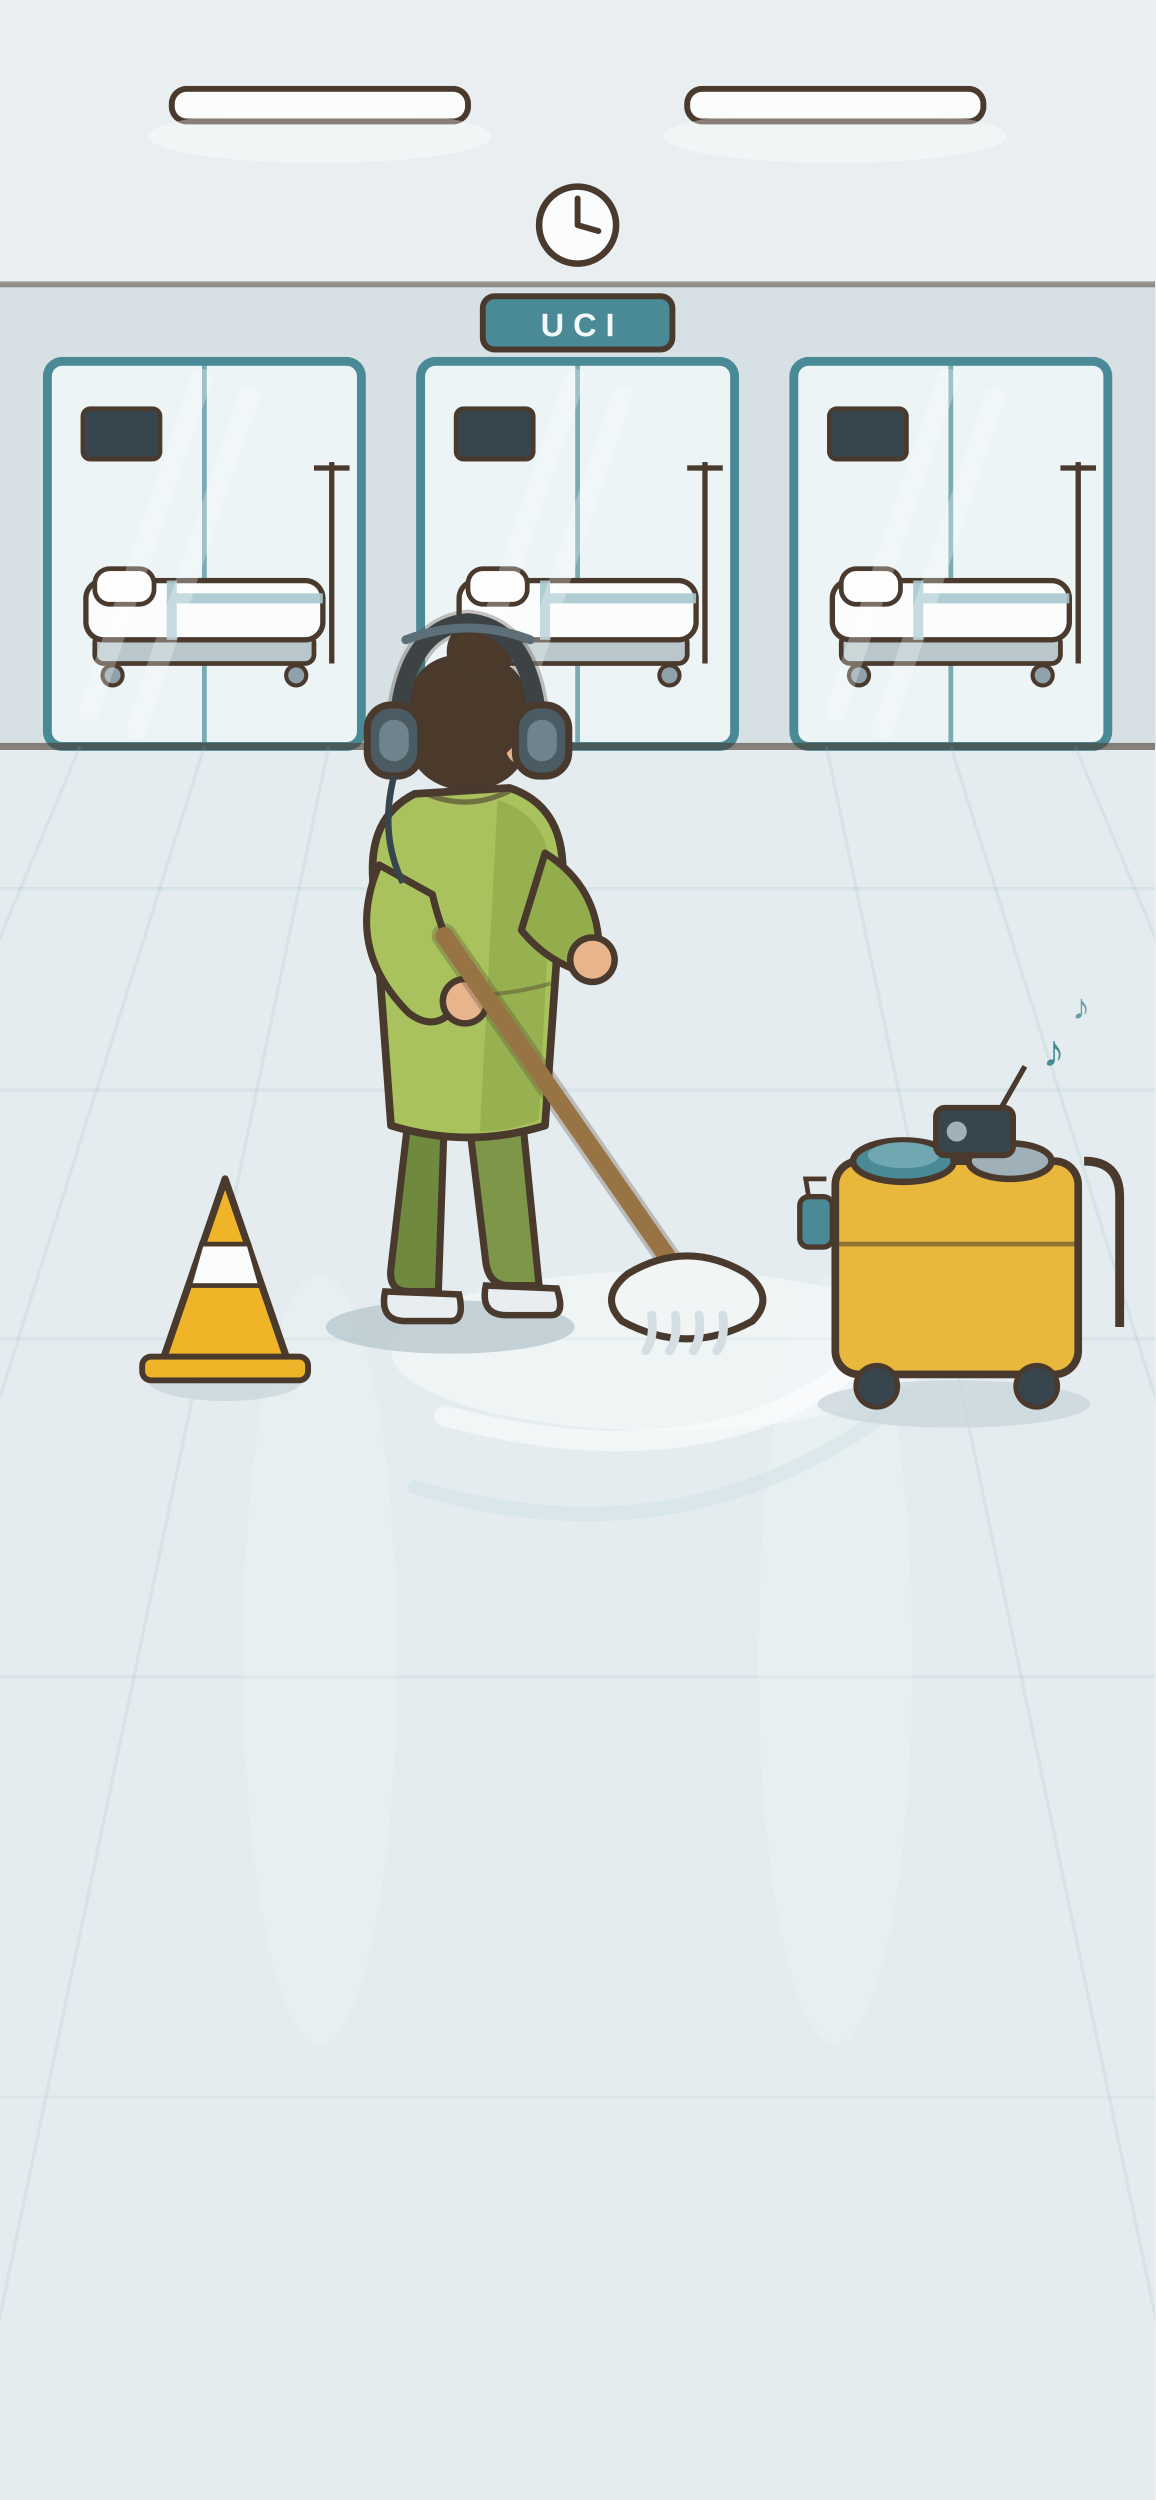
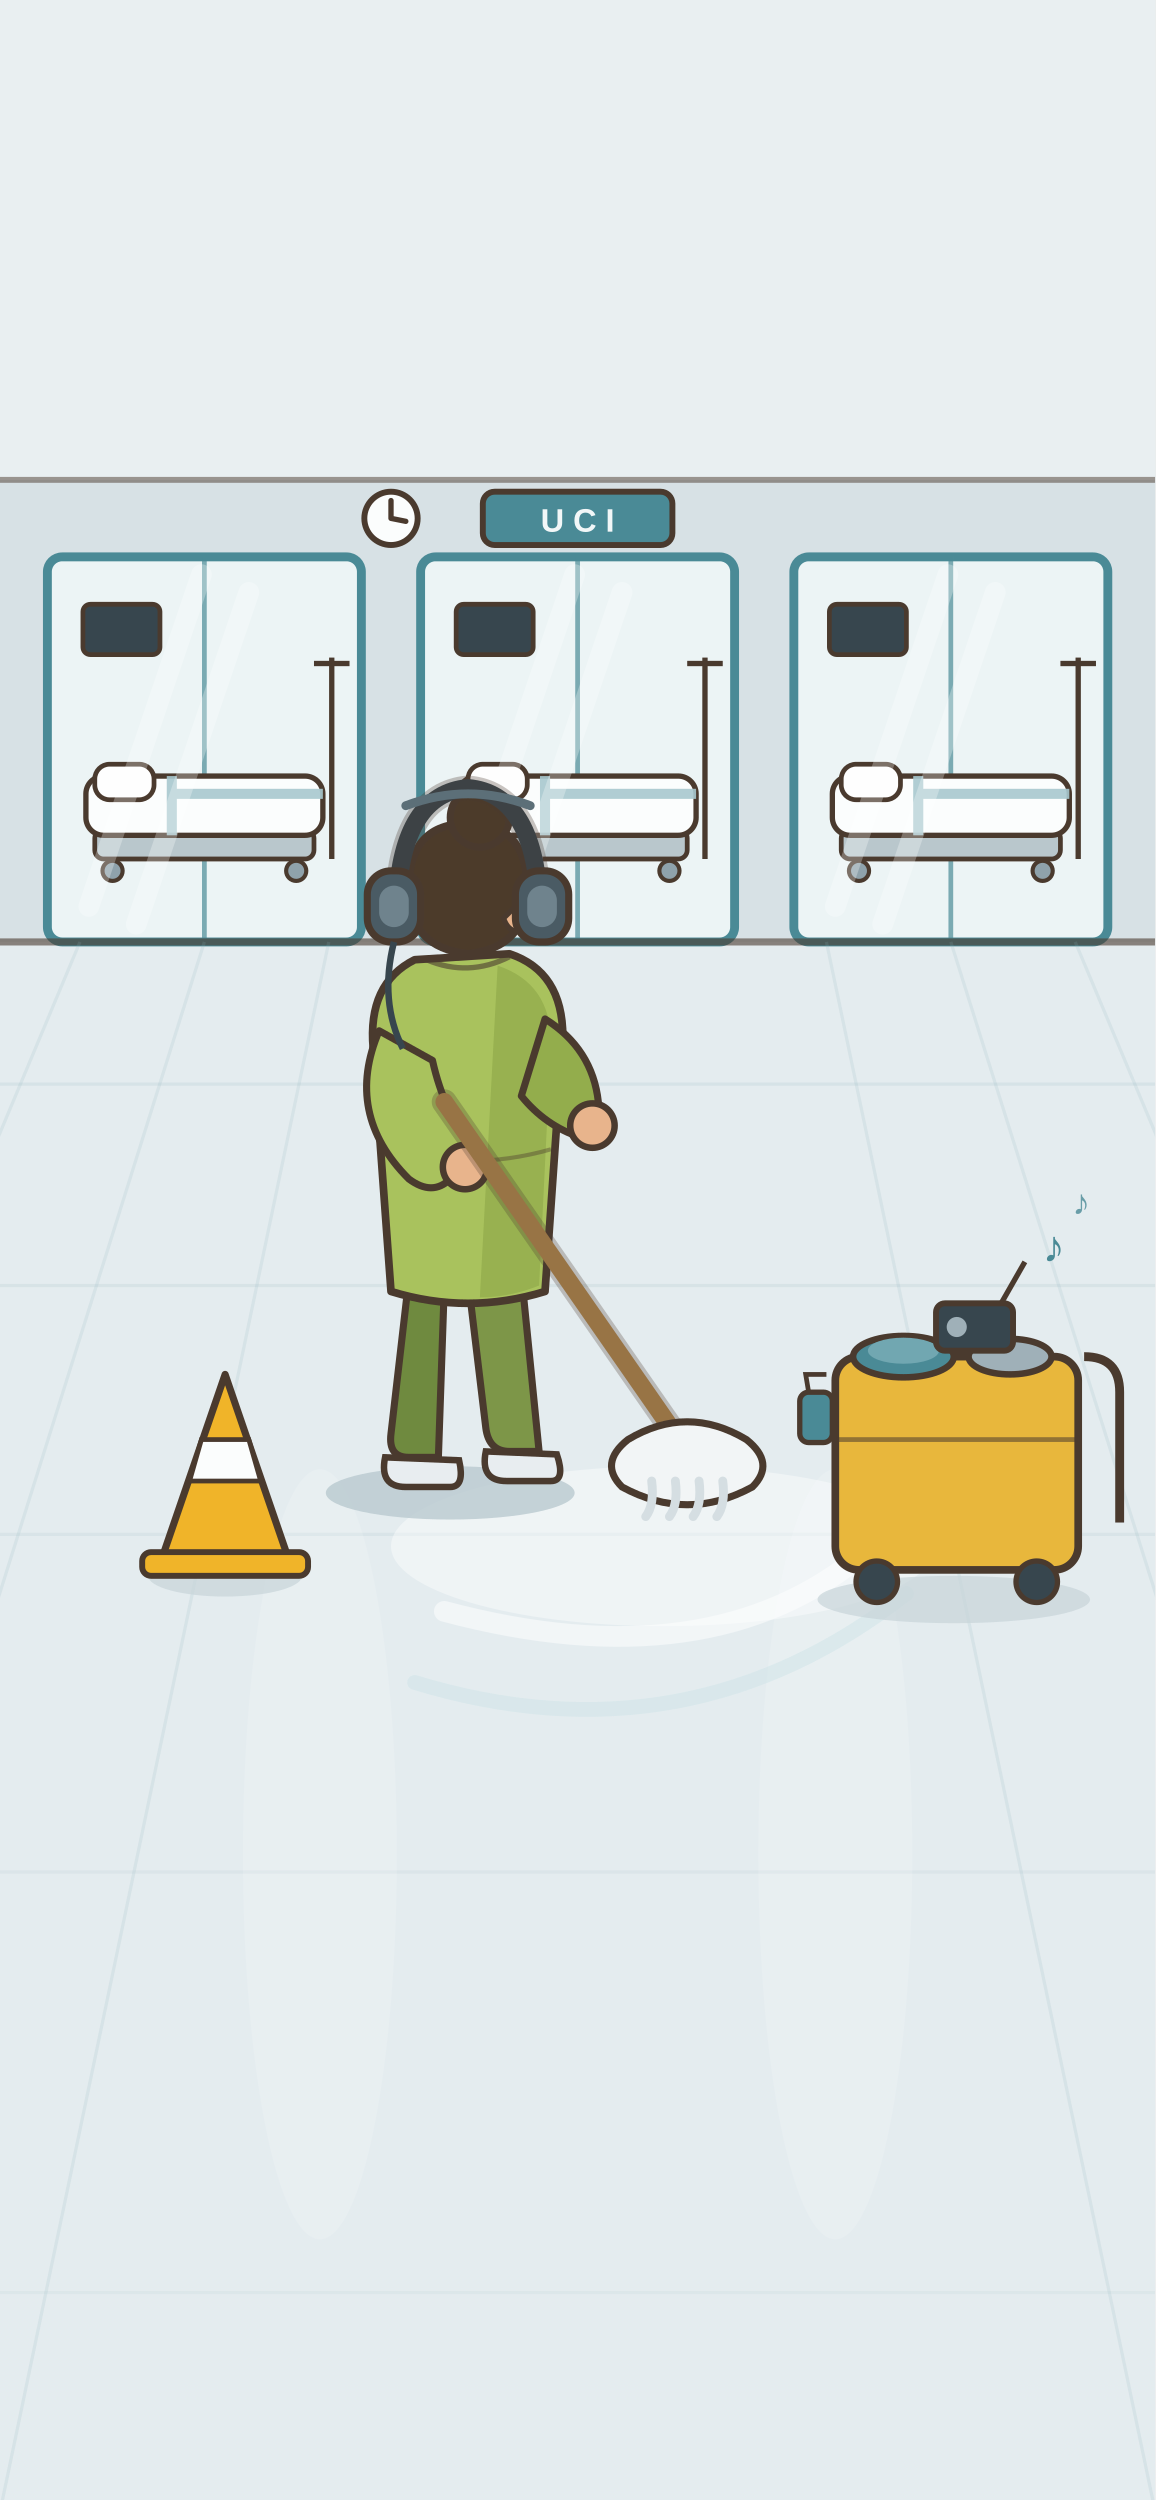
<svg xmlns="http://www.w3.org/2000/svg" viewBox="0 0 390 844" width="390" height="844" preserveAspectRatio="xMidYMid slice">
-   <rect width="390" height="252" fill="#d7e1e5" />
-   <rect width="390" height="96" fill="#e9eff1" />
-   <rect y="252" width="390" height="592" fill="#e4ecef" />
-   <rect x="58" y="30" width="100" height="11" rx="5" fill="#fbfdfd" stroke="#4a3a2e" stroke-width="2" />
-   <ellipse cx="108" cy="46" rx="58" ry="9" fill="#ffffff" opacity=".35" />
-   <rect x="232" y="30" width="100" height="11" rx="5" fill="#fbfdfd" stroke="#4a3a2e" stroke-width="2" />
-   <ellipse cx="282" cy="46" rx="58" ry="9" fill="#ffffff" opacity=".35" />
-   <path d="M0 96 L390 96" stroke="#4a3a2e" stroke-width="2" opacity=".5" />
-   <circle cx="195" cy="76" r="13" fill="#fbfdfd" stroke="#4a3a2e" stroke-width="2.2" />
-   <path d="M195 76 L195 67 M195 76 L202 78" stroke="#4a3a2e" stroke-width="2" stroke-linecap="round" />
-   <rect x="163" y="100" width="64" height="18" rx="4" fill="#4a8a96" stroke="#4a3a2e" stroke-width="2" />
-   <text x="195" y="113.5" text-anchor="middle" font-family="Arial,sans-serif" font-size="11" font-weight="bold" fill="#f2f7f8" letter-spacing="3">UCI</text>
-   <rect x="16" y="122" width="106" height="130" rx="5" fill="#ecf4f5" stroke="#4a8a96" stroke-width="3" />
-   <path d="M69 122 L69 252" stroke="#4a8a96" stroke-width="1.6" opacity=".7" />
-   <rect x="28" y="138" width="26" height="17" rx="2.5" fill="#37464e" stroke="#4a3a2e" stroke-width="1.6" />
-   <rect x="32" y="214" width="74" height="10" rx="3" fill="#b9c7cc" stroke="#4a3a2e" stroke-width="1.6" />
-   <rect x="29" y="196" width="80" height="20" rx="6" fill="#fbfdfd" stroke="#4a3a2e" stroke-width="1.8" />
-   <rect x="32" y="192" width="20" height="12" rx="5" fill="#fefefe" stroke="#4a3a2e" stroke-width="1.6" />
-   <path d="M58 196 L58 216 M58 202 L109 202" stroke="#a7c8ce" stroke-width="3.4" opacity=".9" />
-   <circle cx="38" cy="228" r="3.4" fill="#8fa2ab" stroke="#4a3a2e" stroke-width="1.4" />
-   <circle cx="100" cy="228" r="3.4" fill="#8fa2ab" stroke="#4a3a2e" stroke-width="1.4" />
-   <path d="M112 156 L112 224" stroke="#4a3a2e" stroke-width="1.8" />
-   <path d="M106 158 L118 158" stroke="#4a3a2e" stroke-width="1.8" />
-   <path d="M30 240 L68 128 M46 246 L84 134" stroke="#ffffff" stroke-width="7" opacity=".28" stroke-linecap="round" />
-   <rect x="142" y="122" width="106" height="130" rx="5" fill="#ecf4f5" stroke="#4a8a96" stroke-width="3" />
-   <path d="M195 122 L195 252" stroke="#4a8a96" stroke-width="1.6" opacity=".7" />
-   <rect x="154" y="138" width="26" height="17" rx="2.5" fill="#37464e" stroke="#4a3a2e" stroke-width="1.6" />
-   <rect x="158" y="214" width="74" height="10" rx="3" fill="#b9c7cc" stroke="#4a3a2e" stroke-width="1.6" />
-   <rect x="155" y="196" width="80" height="20" rx="6" fill="#fbfdfd" stroke="#4a3a2e" stroke-width="1.8" />
-   <rect x="158" y="192" width="20" height="12" rx="5" fill="#fefefe" stroke="#4a3a2e" stroke-width="1.6" />
-   <path d="M184 196 L184 216 M184 202 L235 202" stroke="#a7c8ce" stroke-width="3.4" opacity=".9" />
-   <circle cx="164" cy="228" r="3.4" fill="#8fa2ab" stroke="#4a3a2e" stroke-width="1.4" />
-   <circle cx="226" cy="228" r="3.4" fill="#8fa2ab" stroke="#4a3a2e" stroke-width="1.4" />
-   <path d="M238 156 L238 224" stroke="#4a3a2e" stroke-width="1.8" />
-   <path d="M232 158 L244 158" stroke="#4a3a2e" stroke-width="1.8" />
-   <path d="M156 240 L194 128 M172 246 L210 134" stroke="#ffffff" stroke-width="7" opacity=".28" stroke-linecap="round" />
-   <rect x="268" y="122" width="106" height="130" rx="5" fill="#ecf4f5" stroke="#4a8a96" stroke-width="3" />
-   <path d="M321 122 L321 252" stroke="#4a8a96" stroke-width="1.6" opacity=".7" />
-   <rect x="280" y="138" width="26" height="17" rx="2.5" fill="#37464e" stroke="#4a3a2e" stroke-width="1.6" />
-   <rect x="284" y="214" width="74" height="10" rx="3" fill="#b9c7cc" stroke="#4a3a2e" stroke-width="1.6" />
-   <rect x="281" y="196" width="80" height="20" rx="6" fill="#fbfdfd" stroke="#4a3a2e" stroke-width="1.8" />
-   <rect x="284" y="192" width="20" height="12" rx="5" fill="#fefefe" stroke="#4a3a2e" stroke-width="1.6" />
-   <path d="M310 196 L310 216 M310 202 L361 202" stroke="#a7c8ce" stroke-width="3.4" opacity=".9" />
-   <circle cx="290" cy="228" r="3.4" fill="#8fa2ab" stroke="#4a3a2e" stroke-width="1.4" />
-   <circle cx="352" cy="228" r="3.4" fill="#8fa2ab" stroke="#4a3a2e" stroke-width="1.4" />
-   <path d="M364 156 L364 224" stroke="#4a3a2e" stroke-width="1.8" />
-   <path d="M358 158 L370 158" stroke="#4a3a2e" stroke-width="1.8" />
-   <path d="M282 240 L320 128 M298 246 L336 134" stroke="#ffffff" stroke-width="7" opacity=".28" stroke-linecap="round" />
-   <path d="M0 252 L390 252" stroke="#4a3a2e" stroke-width="2.4" opacity=".6" />
-   <path d="M27 252 L-221 844" stroke="#8fb0b8" stroke-width="1.1" opacity=".16" />
-   <path d="M69 252 L-117 844" stroke="#8fb0b8" stroke-width="1.1" opacity=".16" />
-   <path d="M111 252 L-13 844" stroke="#8fb0b8" stroke-width="1.1" opacity=".16" />
-   <path d="M279 252 L403 844" stroke="#8fb0b8" stroke-width="1.1" opacity=".16" />
-   <path d="M321 252 L507 844" stroke="#8fb0b8" stroke-width="1.1" opacity=".16" />
-   <path d="M363 252 L611 844" stroke="#8fb0b8" stroke-width="1.1" opacity=".16" />
-   <path d="M0 300 L390 300" stroke="#8fb0b8" stroke-width="1.1" opacity="0.16" />
-   <path d="M0 368 L390 368" stroke="#8fb0b8" stroke-width="1.1" opacity="0.15" />
-   <path d="M0 452 L390 452" stroke="#8fb0b8" stroke-width="1.1" opacity="0.13" />
-   <path d="M0 566 L390 566" stroke="#8fb0b8" stroke-width="1.1" opacity="0.11" />
-   <path d="M0 708 L390 708" stroke="#8fb0b8" stroke-width="1.1" opacity="0.09" />
-   <ellipse cx="108" cy="560" rx="26" ry="130" fill="#ffffff" opacity=".14" />
-   <ellipse cx="282" cy="560" rx="26" ry="130" fill="#ffffff" opacity=".14" />
-   <ellipse cx="224" cy="456" rx="92" ry="27" fill="#ffffff" opacity=".4" />
-   <path d="M150 478 Q240 502 292 458" stroke="#ffffff" stroke-width="7" opacity=".5" fill="none" stroke-linecap="round" />
-   <path d="M140 502 Q232 530 306 472" stroke="#cfe4e8" stroke-width="5" opacity=".55" fill="none" stroke-linecap="round" />
-   <ellipse cx="76" cy="466" rx="26" ry="7" fill="#c7d4d9" opacity=".7" />
-   <path d="M76 398 L98 462 L54 462 Z" fill="#f0b429" stroke="#4a3a2e" stroke-width="2.4" stroke-linejoin="round" />
-   <path d="M64 434 L88 434 L84 420 L68 420 Z" fill="#fbfdfd" stroke="#4a3a2e" stroke-width="1.6" />
-   <rect x="48" y="458" width="56" height="8" rx="3" fill="#f0b429" stroke="#4a3a2e" stroke-width="2" />
-   <ellipse cx="322" cy="474" rx="46" ry="8" fill="#c7d4d9" opacity=".7" />
-   <rect x="282" y="392" width="82" height="72" rx="8" fill="#e8b73c" stroke="#4a3a2e" stroke-width="2.6" />
-   <path d="M282 420 L364 420" stroke="#4a3a2e" stroke-width="1.6" opacity=".55" />
-   <ellipse cx="305" cy="392" rx="17" ry="7" fill="#4a8a96" stroke="#4a3a2e" stroke-width="2.2" />
-   <ellipse cx="305" cy="390" rx="12" ry="4.4" fill="#71a7b1" />
-   <ellipse cx="341" cy="392" rx="14" ry="6" fill="#9fb0b8" stroke="#4a3a2e" stroke-width="2.2" />
-   <path d="M366 392 Q378 392 378 404 L378 448" stroke="#4a3a2e" stroke-width="3" fill="none" />
-   <rect x="270" y="404" width="11" height="17" rx="3" fill="#4a8a96" stroke="#4a3a2e" stroke-width="1.8" />
-   <path d="M273 404 L272 398 L279 398" stroke="#4a3a2e" stroke-width="1.6" fill="none" />
-   <circle cx="296" cy="468" r="7" fill="#37464e" stroke="#4a3a2e" stroke-width="1.8" />
-   <circle cx="350" cy="468" r="7" fill="#37464e" stroke="#4a3a2e" stroke-width="1.8" />
-   <rect x="316" y="374" width="26" height="16" rx="3" fill="#37464e" stroke="#4a3a2e" stroke-width="2" />
-   <circle cx="323" cy="382" r="3.4" fill="#9fb0b8" />
-   <path d="M338 374 L346 360" stroke="#4a3a2e" stroke-width="1.8" />
-   <text x="352" y="360" font-family="Arial,sans-serif" font-size="15" fill="#4a8a96">♪</text>
-   <text x="362" y="344" font-family="Arial,sans-serif" font-size="12" fill="#4a8a96" opacity=".8">♪</text>
-   <g transform="translate(0,-24)">
-     <ellipse cx="152" cy="472" rx="42" ry="9" fill="#b9c9cf" opacity=".8" />
-     <path d="M138 400 L132 452 Q131 460 138 460 L148 460 L150 402 Z" fill="#6f8a3f" stroke="#4a3a2e" stroke-width="2.4" stroke-linejoin="round" />
-     <path d="M158 400 L164 450 Q165 458 172 458 L182 458 L176 398 Z" fill="#7d9648" stroke="#4a3a2e" stroke-width="2.4" stroke-linejoin="round" />
-     <path d="M130 460 Q128 470 137 470 L152 470 Q157 470 155 461 Z" fill="#e8edf0" stroke="#4a3a2e" stroke-width="2.2" />
-     <path d="M164 458 Q162 468 171 468 L186 468 Q191 468 188 459 Z" fill="#e8edf0" stroke="#4a3a2e" stroke-width="2.2" />
-     <path d="M126 322 Q124 300 140 292 L172 290 Q190 296 190 318 L184 404 Q158 412 132 404 Z" fill="#a9c25d" stroke="#4a3a2e" stroke-width="2.6" stroke-linejoin="round" />
-     <path d="M168 294 Q186 300 186 320 L182 402 Q172 406 162 406 Z" fill="#93ad4c" opacity=".8" />
-     <path d="M128 356 Q158 364 186 356" stroke="#4a3a2e" stroke-width="1.4" opacity=".4" fill="none" />
-     <path d="M128 316 Q116 344 138 366 Q146 372 152 366 L160 356 Q150 344 146 326 Z" fill="#a9c25d" stroke="#4a3a2e" stroke-width="2.4" stroke-linejoin="round" />
-     <path d="M184 312 Q200 322 202 340 L196 352 Q184 348 176 338 Z" fill="#93ad4c" stroke="#4a3a2e" stroke-width="2.4" stroke-linejoin="round" />
-     <circle cx="157" cy="362" r="7.5" fill="#e8b48c" stroke="#4a3a2e" stroke-width="2.2" />
-     <circle cx="200" cy="348" r="7.5" fill="#e8b48c" stroke="#4a3a2e" stroke-width="2.2" />
-     <path d="M138 268 Q138 246 158 246 Q178 246 178 268 Q178 288 158 290 Q138 288 138 268 Z" fill="#4c3b2a" stroke="#4a3a2e" stroke-width="2.6" />
-     <circle cx="162" cy="244" r="10" fill="#4c3b2a" stroke="#4a3a2e" stroke-width="2.4" />
-     <path d="M176 272 Q180 276 178 282 Q172 284 170 278 Z" fill="#e8b48c" stroke="#4a3a2e" stroke-width="1.8" />
-     <path d="M134 272 Q136 236 158 234 Q180 236 182 272" fill="none" stroke="#37464e" stroke-width="6" stroke-linecap="round" />
-     <path d="M134 272 Q136 236 158 234 Q180 236 182 272" fill="none" stroke="#4a3a2e" stroke-width="8.4" stroke-linecap="round" opacity=".3" />
-     <path d="M137 240 Q158 232 179 240" stroke="#5c6f78" stroke-width="3" fill="none" stroke-linecap="round" />
-     <rect x="124" y="262" width="18" height="24" rx="8" fill="#4a5b64" stroke="#4a3a2e" stroke-width="2.4" />
-     <rect x="128" y="267" width="10" height="14" rx="5" fill="#6f838d" />
-     <rect x="174" y="262" width="18" height="24" rx="8" fill="#4a5b64" stroke="#4a3a2e" stroke-width="2.4" />
-     <rect x="178" y="267" width="10" height="14" rx="5" fill="#6f838d" />
-     <path d="M133 286 Q128 306 136 322" stroke="#37464e" stroke-width="2.2" fill="none" />
-     <path d="M144 292 Q158 298 172 291" stroke="#4a3a2e" stroke-width="1.8" fill="none" opacity=".6" />
-     <path d="M150 340 L232 458" stroke="#b58a4e" stroke-width="6" stroke-linecap="round" />
-     <path d="M150 340 L232 458" stroke="#4a3a2e" stroke-width="8.5" stroke-linecap="round" opacity=".28" />
-     <path d="M212 454 Q232 442 252 454 Q262 462 254 470 Q232 482 210 470 Q202 462 212 454 Z" fill="#f2f5f6" stroke="#4a3a2e" stroke-width="2.4" />
-     <path d="M220 468 Q221 476 218 480" stroke="#d5dee2" stroke-width="3" fill="none" stroke-linecap="round" />
-     <path d="M228 468 Q229 476 226 480" stroke="#d5dee2" stroke-width="3" fill="none" stroke-linecap="round" />
-     <path d="M236 468 Q237 476 234 480" stroke="#d5dee2" stroke-width="3" fill="none" stroke-linecap="round" />
-     <path d="M244 468 Q245 476 242 480" stroke="#d5dee2" stroke-width="3" fill="none" stroke-linecap="round" />
+   <rect y="-66" width="390" height="384" fill="#d7e1e5" />
+   <rect y="-66" width="390" height="228" fill="#e9eff1" />
+   <rect y="318" width="390" height="592" fill="#e4ecef" />
+   <g transform="translate(0,66)">
+     <path d="M0 96 L390 96" stroke="#4a3a2e" stroke-width="2" opacity=".5" />
+     <circle cx="132" cy="109" r="9" fill="#fbfdfd" stroke="#4a3a2e" stroke-width="2" />
+     <path d="M132 109 L132 103 M132 109 L137 110" stroke="#4a3a2e" stroke-width="1.8" stroke-linecap="round" />
+     <rect x="163" y="100" width="64" height="18" rx="4" fill="#4a8a96" stroke="#4a3a2e" stroke-width="2" />
+     <text x="195" y="113.5" text-anchor="middle" font-family="Arial,sans-serif" font-size="11" font-weight="bold" fill="#f2f7f8" letter-spacing="3">UCI</text>
+     <rect x="16" y="122" width="106" height="130" rx="5" fill="#ecf4f5" stroke="#4a8a96" stroke-width="3" />
+     <path d="M69 122 L69 252" stroke="#4a8a96" stroke-width="1.6" opacity=".7" />
+     <rect x="28" y="138" width="26" height="17" rx="2.5" fill="#37464e" stroke="#4a3a2e" stroke-width="1.6" />
+     <rect x="32" y="214" width="74" height="10" rx="3" fill="#b9c7cc" stroke="#4a3a2e" stroke-width="1.6" />
+     <rect x="29" y="196" width="80" height="20" rx="6" fill="#fbfdfd" stroke="#4a3a2e" stroke-width="1.8" />
+     <rect x="32" y="192" width="20" height="12" rx="5" fill="#fefefe" stroke="#4a3a2e" stroke-width="1.6" />
+     <path d="M58 196 L58 216 M58 202 L109 202" stroke="#a7c8ce" stroke-width="3.4" opacity=".9" />
+     <circle cx="38" cy="228" r="3.4" fill="#8fa2ab" stroke="#4a3a2e" stroke-width="1.4" />
+     <circle cx="100" cy="228" r="3.4" fill="#8fa2ab" stroke="#4a3a2e" stroke-width="1.4" />
+     <path d="M112 156 L112 224" stroke="#4a3a2e" stroke-width="1.8" />
+     <path d="M106 158 L118 158" stroke="#4a3a2e" stroke-width="1.8" />
+     <path d="M30 240 L68 128 M46 246 L84 134" stroke="#ffffff" stroke-width="7" opacity=".28" stroke-linecap="round" />
+     <rect x="142" y="122" width="106" height="130" rx="5" fill="#ecf4f5" stroke="#4a8a96" stroke-width="3" />
+     <path d="M195 122 L195 252" stroke="#4a8a96" stroke-width="1.6" opacity=".7" />
+     <rect x="154" y="138" width="26" height="17" rx="2.5" fill="#37464e" stroke="#4a3a2e" stroke-width="1.6" />
+     <rect x="158" y="214" width="74" height="10" rx="3" fill="#b9c7cc" stroke="#4a3a2e" stroke-width="1.6" />
+     <rect x="155" y="196" width="80" height="20" rx="6" fill="#fbfdfd" stroke="#4a3a2e" stroke-width="1.8" />
+     <rect x="158" y="192" width="20" height="12" rx="5" fill="#fefefe" stroke="#4a3a2e" stroke-width="1.6" />
+     <path d="M184 196 L184 216 M184 202 L235 202" stroke="#a7c8ce" stroke-width="3.4" opacity=".9" />
+     <circle cx="164" cy="228" r="3.4" fill="#8fa2ab" stroke="#4a3a2e" stroke-width="1.4" />
+     <circle cx="226" cy="228" r="3.4" fill="#8fa2ab" stroke="#4a3a2e" stroke-width="1.4" />
+     <path d="M238 156 L238 224" stroke="#4a3a2e" stroke-width="1.8" />
+     <path d="M232 158 L244 158" stroke="#4a3a2e" stroke-width="1.8" />
+     <path d="M156 240 L194 128 M172 246 L210 134" stroke="#ffffff" stroke-width="7" opacity=".28" stroke-linecap="round" />
+     <rect x="268" y="122" width="106" height="130" rx="5" fill="#ecf4f5" stroke="#4a8a96" stroke-width="3" />
+     <path d="M321 122 L321 252" stroke="#4a8a96" stroke-width="1.6" opacity=".7" />
+     <rect x="280" y="138" width="26" height="17" rx="2.5" fill="#37464e" stroke="#4a3a2e" stroke-width="1.6" />
+     <rect x="284" y="214" width="74" height="10" rx="3" fill="#b9c7cc" stroke="#4a3a2e" stroke-width="1.6" />
+     <rect x="281" y="196" width="80" height="20" rx="6" fill="#fbfdfd" stroke="#4a3a2e" stroke-width="1.8" />
+     <rect x="284" y="192" width="20" height="12" rx="5" fill="#fefefe" stroke="#4a3a2e" stroke-width="1.6" />
+     <path d="M310 196 L310 216 M310 202 L361 202" stroke="#a7c8ce" stroke-width="3.4" opacity=".9" />
+     <circle cx="290" cy="228" r="3.4" fill="#8fa2ab" stroke="#4a3a2e" stroke-width="1.4" />
+     <circle cx="352" cy="228" r="3.4" fill="#8fa2ab" stroke="#4a3a2e" stroke-width="1.4" />
+     <path d="M364 156 L364 224" stroke="#4a3a2e" stroke-width="1.8" />
+     <path d="M358 158 L370 158" stroke="#4a3a2e" stroke-width="1.8" />
+     <path d="M282 240 L320 128 M298 246 L336 134" stroke="#ffffff" stroke-width="7" opacity=".28" stroke-linecap="round" />
+     <path d="M0 252 L390 252" stroke="#4a3a2e" stroke-width="2.4" opacity=".6" />
+     <path d="M27 252 L-221 844" stroke="#8fb0b8" stroke-width="1.1" opacity=".16" />
+     <path d="M69 252 L-117 844" stroke="#8fb0b8" stroke-width="1.1" opacity=".16" />
+     <path d="M111 252 L-13 844" stroke="#8fb0b8" stroke-width="1.1" opacity=".16" />
+     <path d="M279 252 L403 844" stroke="#8fb0b8" stroke-width="1.1" opacity=".16" />
+     <path d="M321 252 L507 844" stroke="#8fb0b8" stroke-width="1.1" opacity=".16" />
+     <path d="M363 252 L611 844" stroke="#8fb0b8" stroke-width="1.1" opacity=".16" />
+     <path d="M0 300 L390 300" stroke="#8fb0b8" stroke-width="1.1" opacity="0.16" />
+     <path d="M0 368 L390 368" stroke="#8fb0b8" stroke-width="1.1" opacity="0.15" />
+     <path d="M0 452 L390 452" stroke="#8fb0b8" stroke-width="1.1" opacity="0.13" />
+     <path d="M0 566 L390 566" stroke="#8fb0b8" stroke-width="1.1" opacity="0.11" />
+     <path d="M0 708 L390 708" stroke="#8fb0b8" stroke-width="1.1" opacity="0.09" />
+     <ellipse cx="108" cy="560" rx="26" ry="130" fill="#ffffff" opacity=".14" />
+     <ellipse cx="282" cy="560" rx="26" ry="130" fill="#ffffff" opacity=".14" />
+     <ellipse cx="224" cy="456" rx="92" ry="27" fill="#ffffff" opacity=".4" />
+     <path d="M150 478 Q240 502 292 458" stroke="#ffffff" stroke-width="7" opacity=".5" fill="none" stroke-linecap="round" />
+     <path d="M140 502 Q232 530 306 472" stroke="#cfe4e8" stroke-width="5" opacity=".55" fill="none" stroke-linecap="round" />
+     <ellipse cx="76" cy="466" rx="26" ry="7" fill="#c7d4d9" opacity=".7" />
+     <path d="M76 398 L98 462 L54 462 Z" fill="#f0b429" stroke="#4a3a2e" stroke-width="2.4" stroke-linejoin="round" />
+     <path d="M64 434 L88 434 L84 420 L68 420 Z" fill="#fbfdfd" stroke="#4a3a2e" stroke-width="1.6" />
+     <rect x="48" y="458" width="56" height="8" rx="3" fill="#f0b429" stroke="#4a3a2e" stroke-width="2" />
+     <ellipse cx="322" cy="474" rx="46" ry="8" fill="#c7d4d9" opacity=".7" />
+     <rect x="282" y="392" width="82" height="72" rx="8" fill="#e8b73c" stroke="#4a3a2e" stroke-width="2.6" />
+     <path d="M282 420 L364 420" stroke="#4a3a2e" stroke-width="1.6" opacity=".55" />
+     <ellipse cx="305" cy="392" rx="17" ry="7" fill="#4a8a96" stroke="#4a3a2e" stroke-width="2.2" />
+     <ellipse cx="305" cy="390" rx="12" ry="4.4" fill="#71a7b1" />
+     <ellipse cx="341" cy="392" rx="14" ry="6" fill="#9fb0b8" stroke="#4a3a2e" stroke-width="2.2" />
+     <path d="M366 392 Q378 392 378 404 L378 448" stroke="#4a3a2e" stroke-width="3" fill="none" />
+     <rect x="270" y="404" width="11" height="17" rx="3" fill="#4a8a96" stroke="#4a3a2e" stroke-width="1.8" />
+     <path d="M273 404 L272 398 L279 398" stroke="#4a3a2e" stroke-width="1.6" fill="none" />
+     <circle cx="296" cy="468" r="7" fill="#37464e" stroke="#4a3a2e" stroke-width="1.8" />
+     <circle cx="350" cy="468" r="7" fill="#37464e" stroke="#4a3a2e" stroke-width="1.8" />
+     <rect x="316" y="374" width="26" height="16" rx="3" fill="#37464e" stroke="#4a3a2e" stroke-width="2" />
+     <circle cx="323" cy="382" r="3.4" fill="#9fb0b8" />
+     <path d="M338 374 L346 360" stroke="#4a3a2e" stroke-width="1.8" />
+     <text x="352" y="360" font-family="Arial,sans-serif" font-size="15" fill="#4a8a96">♪</text>
+     <text x="362" y="344" font-family="Arial,sans-serif" font-size="12" fill="#4a8a96" opacity=".8">♪</text>
+     <g transform="translate(0,-34)">
+       <ellipse cx="152" cy="472" rx="42" ry="9" fill="#b9c9cf" opacity=".8" />
+       <path d="M138 400 L132 452 Q131 460 138 460 L148 460 L150 402 Z" fill="#6f8a3f" stroke="#4a3a2e" stroke-width="2.4" stroke-linejoin="round" />
+       <path d="M158 400 L164 450 Q165 458 172 458 L182 458 L176 398 Z" fill="#7d9648" stroke="#4a3a2e" stroke-width="2.4" stroke-linejoin="round" />
+       <path d="M130 460 Q128 470 137 470 L152 470 Q157 470 155 461 Z" fill="#e8edf0" stroke="#4a3a2e" stroke-width="2.2" />
+       <path d="M164 458 Q162 468 171 468 L186 468 Q191 468 188 459 Z" fill="#e8edf0" stroke="#4a3a2e" stroke-width="2.2" />
+       <path d="M126 322 Q124 300 140 292 L172 290 Q190 296 190 318 L184 404 Q158 412 132 404 Z" fill="#a9c25d" stroke="#4a3a2e" stroke-width="2.6" stroke-linejoin="round" />
+       <path d="M168 294 Q186 300 186 320 L182 402 Q172 406 162 406 Z" fill="#93ad4c" opacity=".8" />
+       <path d="M128 356 Q158 364 186 356" stroke="#4a3a2e" stroke-width="1.4" opacity=".4" fill="none" />
+       <path d="M128 316 Q116 344 138 366 Q146 372 152 366 L160 356 Q150 344 146 326 Z" fill="#a9c25d" stroke="#4a3a2e" stroke-width="2.4" stroke-linejoin="round" />
+       <path d="M184 312 Q200 322 202 340 L196 352 Q184 348 176 338 Z" fill="#93ad4c" stroke="#4a3a2e" stroke-width="2.4" stroke-linejoin="round" />
+       <circle cx="157" cy="362" r="7.5" fill="#e8b48c" stroke="#4a3a2e" stroke-width="2.2" />
+       <circle cx="200" cy="348" r="7.5" fill="#e8b48c" stroke="#4a3a2e" stroke-width="2.2" />
+       <path d="M138 268 Q138 246 158 246 Q178 246 178 268 Q178 288 158 290 Q138 288 138 268 Z" fill="#4c3b2a" stroke="#4a3a2e" stroke-width="2.6" />
+       <circle cx="162" cy="244" r="10" fill="#4c3b2a" stroke="#4a3a2e" stroke-width="2.4" />
+       <path d="M176 272 Q180 276 178 282 Q172 284 170 278 Z" fill="#e8b48c" stroke="#4a3a2e" stroke-width="1.8" />
+       <path d="M134 272 Q136 236 158 234 Q180 236 182 272" fill="none" stroke="#37464e" stroke-width="6" stroke-linecap="round" />
+       <path d="M134 272 Q136 236 158 234 Q180 236 182 272" fill="none" stroke="#4a3a2e" stroke-width="8.4" stroke-linecap="round" opacity=".3" />
+       <path d="M137 240 Q158 232 179 240" stroke="#5c6f78" stroke-width="3" fill="none" stroke-linecap="round" />
+       <rect x="124" y="262" width="18" height="24" rx="8" fill="#4a5b64" stroke="#4a3a2e" stroke-width="2.4" />
+       <rect x="128" y="267" width="10" height="14" rx="5" fill="#6f838d" />
+       <rect x="174" y="262" width="18" height="24" rx="8" fill="#4a5b64" stroke="#4a3a2e" stroke-width="2.4" />
+       <rect x="178" y="267" width="10" height="14" rx="5" fill="#6f838d" />
+       <path d="M133 286 Q128 306 136 322" stroke="#37464e" stroke-width="2.2" fill="none" />
+       <path d="M144 292 Q158 298 172 291" stroke="#4a3a2e" stroke-width="1.8" fill="none" opacity=".6" />
+       <path d="M150 340 L232 458" stroke="#b58a4e" stroke-width="6" stroke-linecap="round" />
+       <path d="M150 340 L232 458" stroke="#4a3a2e" stroke-width="8.5" stroke-linecap="round" opacity=".28" />
+       <path d="M212 454 Q232 442 252 454 Q262 462 254 470 Q232 482 210 470 Q202 462 212 454 Z" fill="#f2f5f6" stroke="#4a3a2e" stroke-width="2.4" />
+       <path d="M220 468 Q221 476 218 480" stroke="#d5dee2" stroke-width="3" fill="none" stroke-linecap="round" />
+       <path d="M228 468 Q229 476 226 480" stroke="#d5dee2" stroke-width="3" fill="none" stroke-linecap="round" />
+       <path d="M236 468 Q237 476 234 480" stroke="#d5dee2" stroke-width="3" fill="none" stroke-linecap="round" />
+       <path d="M244 468 Q245 476 242 480" stroke="#d5dee2" stroke-width="3" fill="none" stroke-linecap="round" />
+     </g>
  </g>
</svg>
